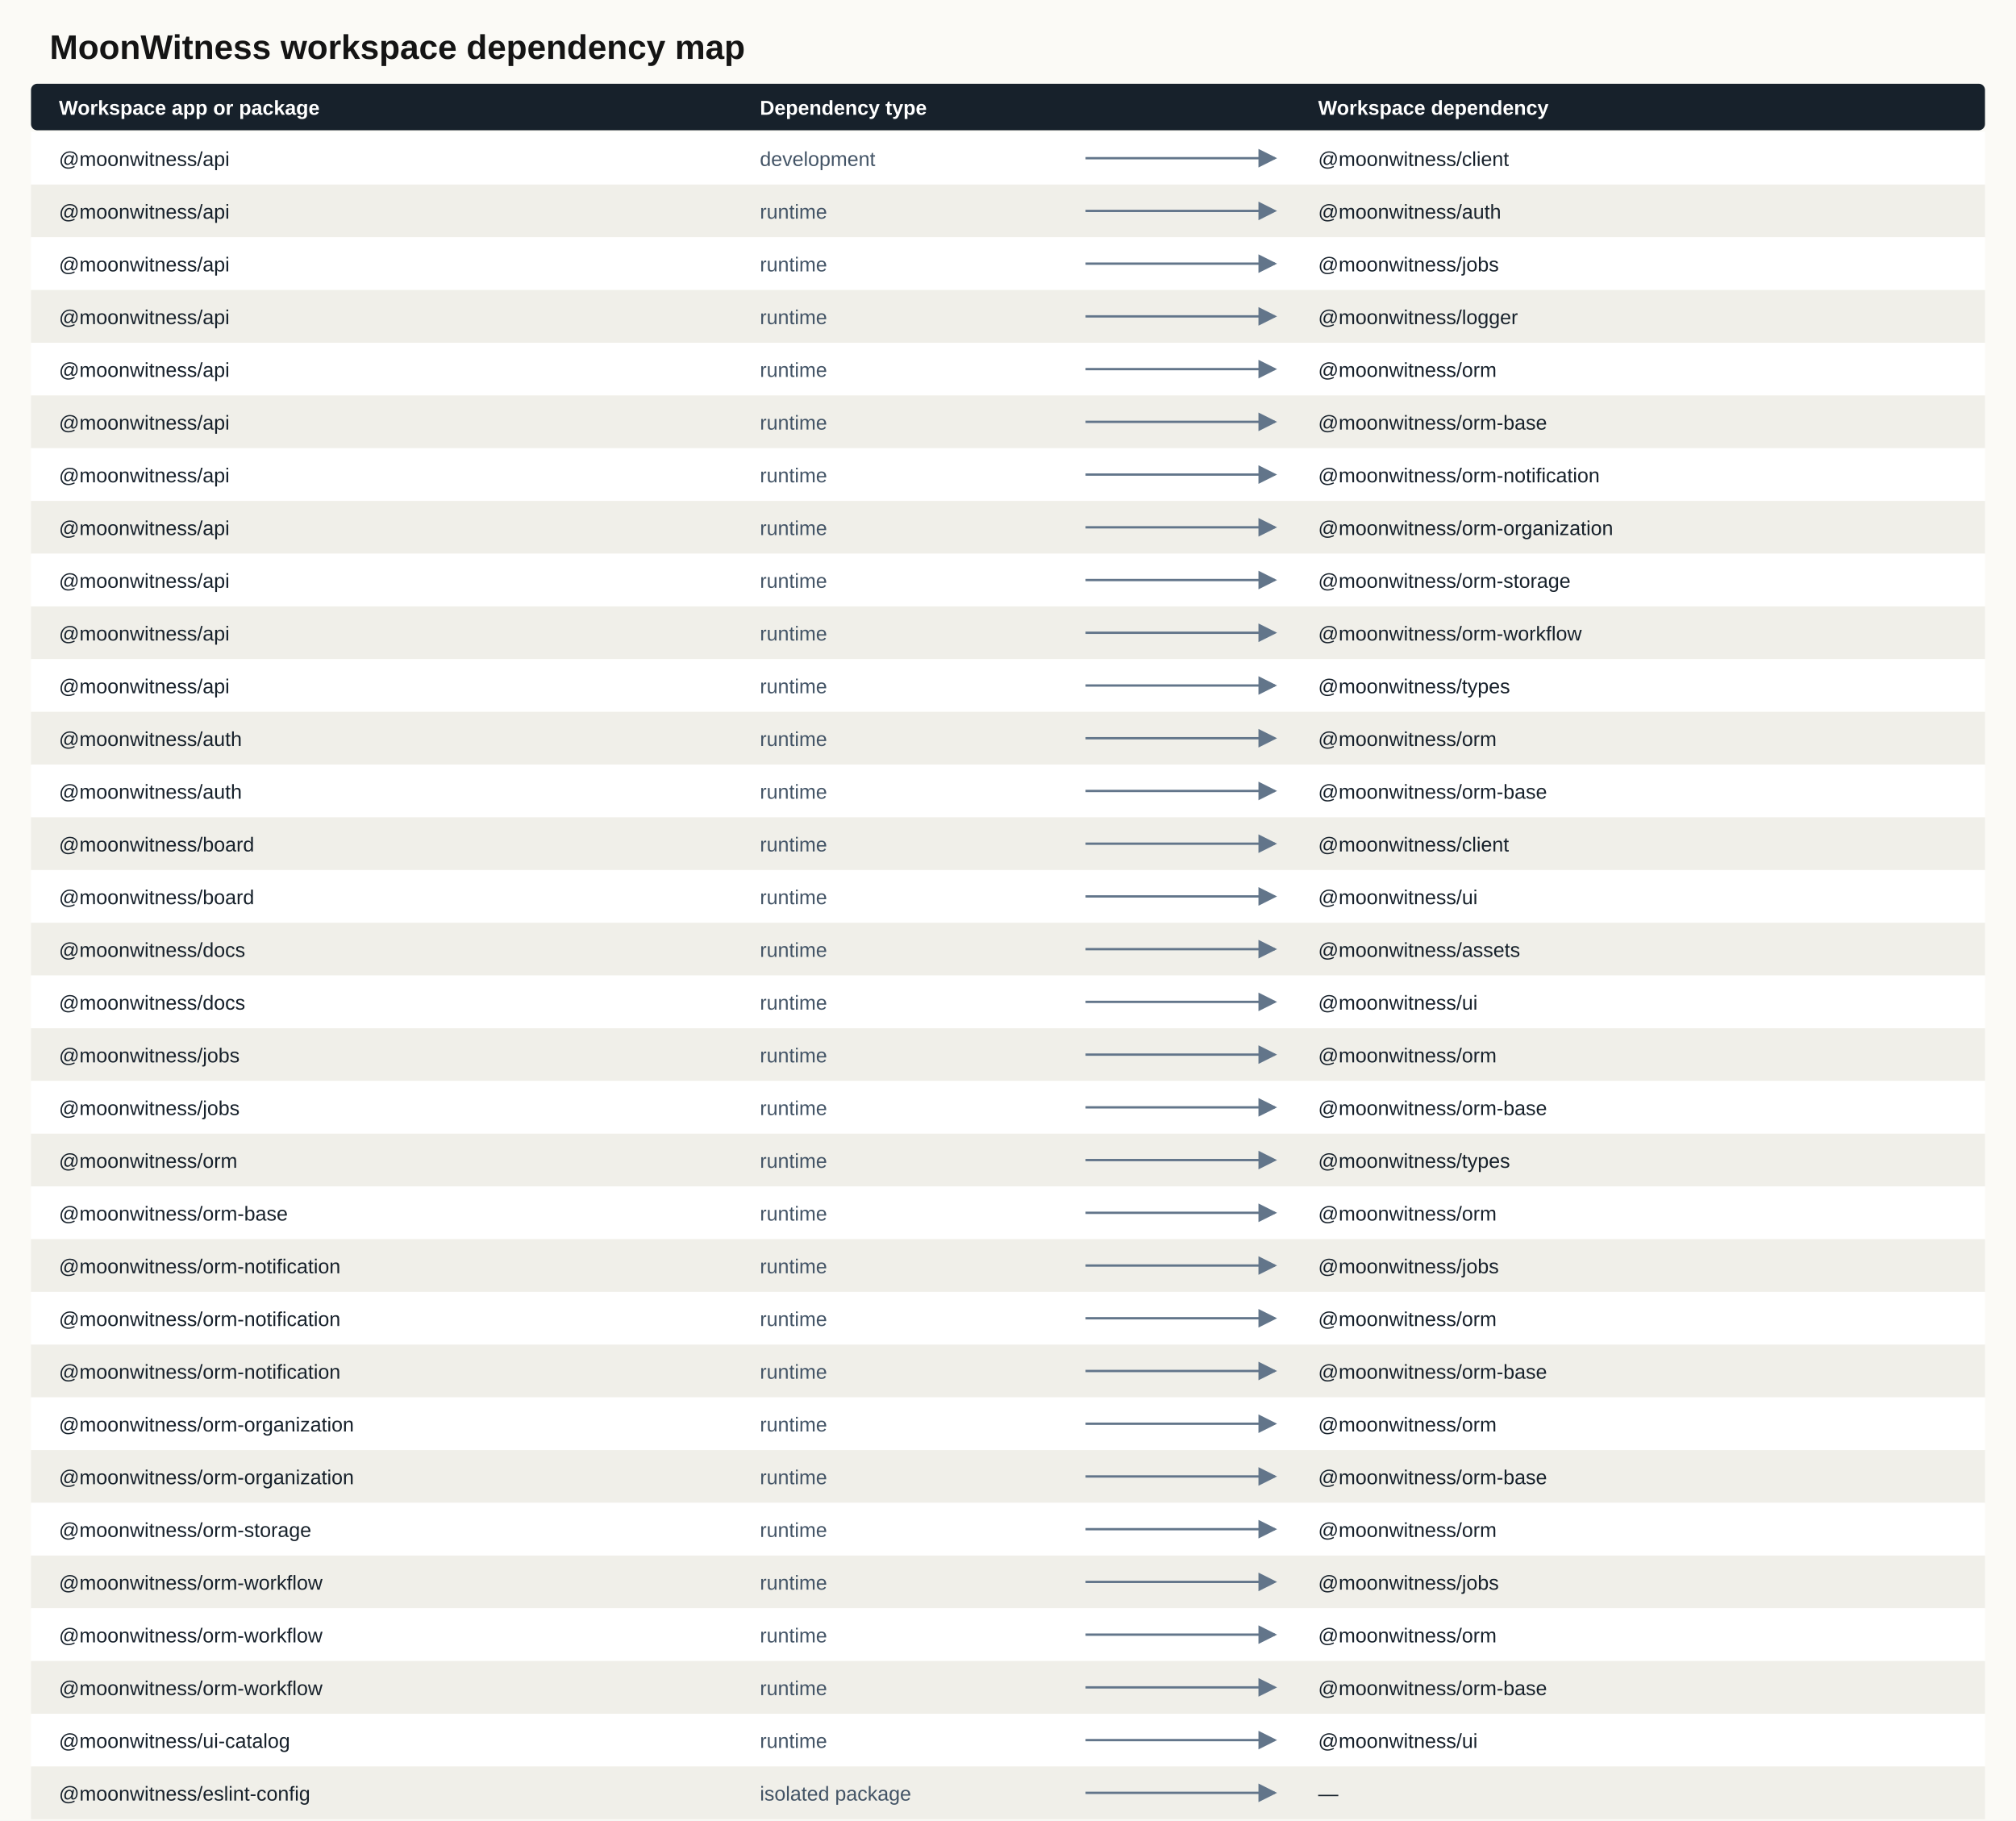
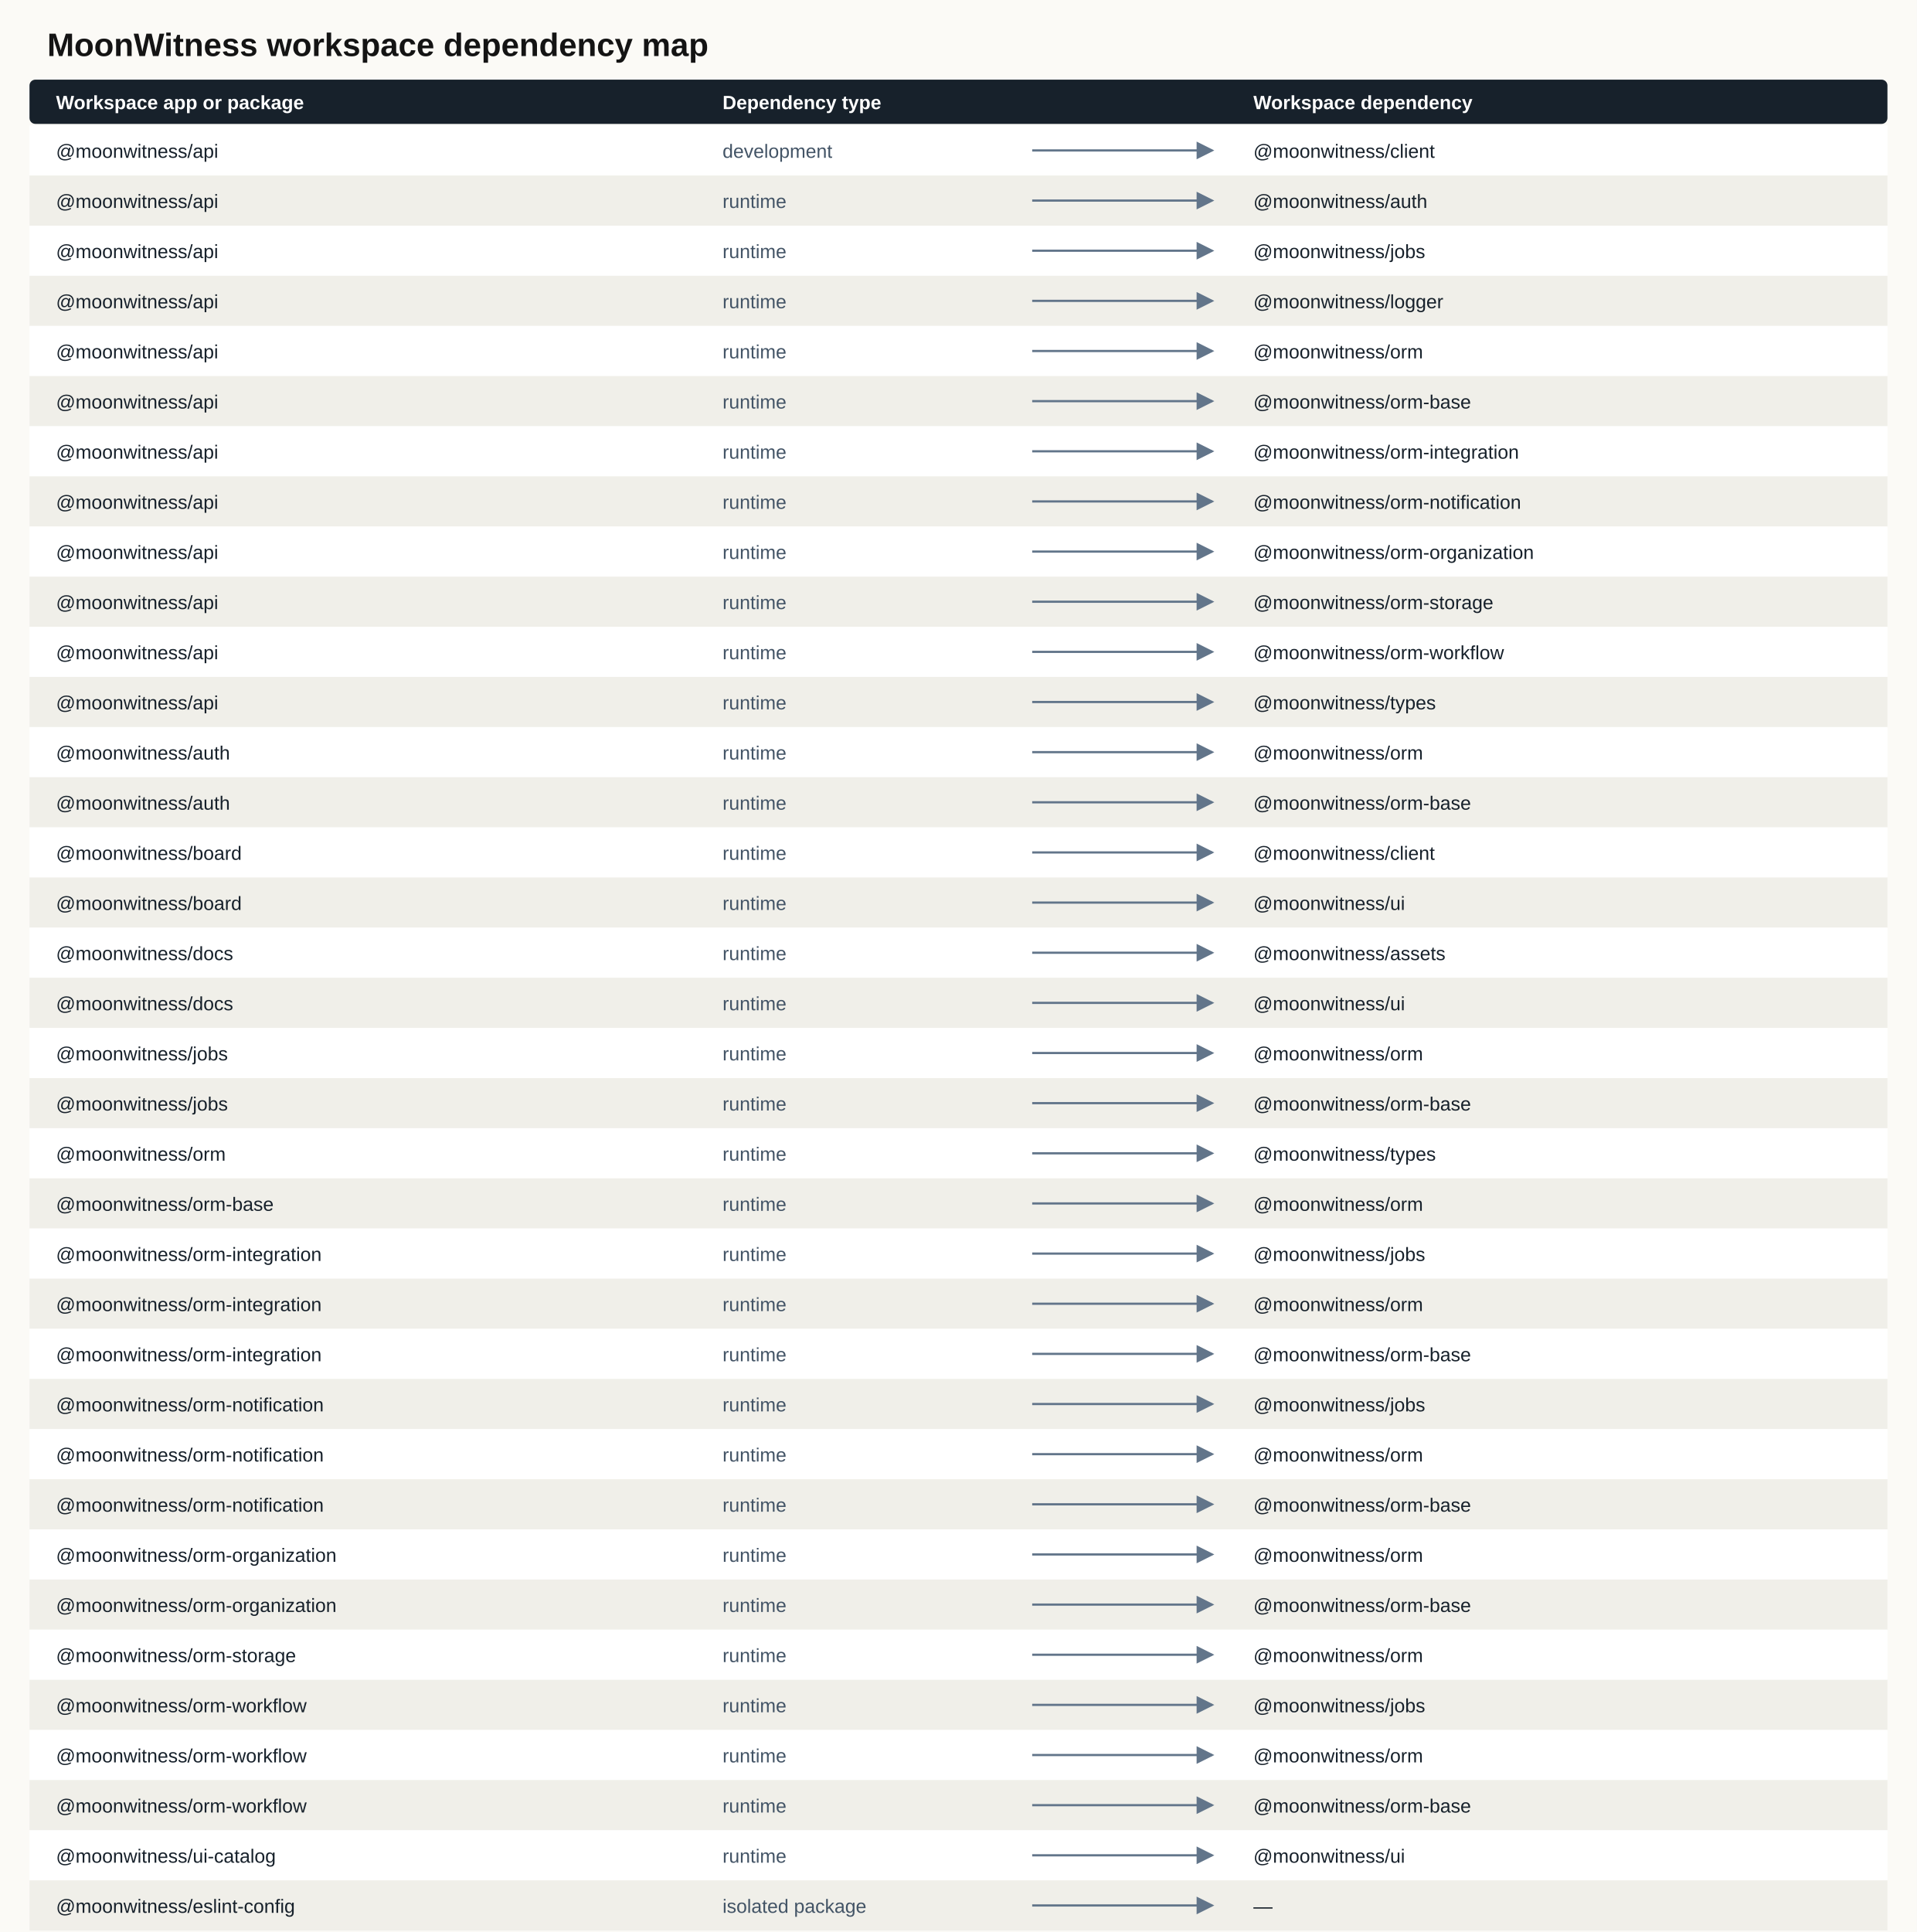
- <svg xmlns="http://www.w3.org/2000/svg" viewBox="0 0 1300 1174" role="img" aria-labelledby="diagram-title diagram-description">
+ <svg xmlns="http://www.w3.org/2000/svg" viewBox="0 0 1300 1310" role="img" aria-labelledby="diagram-title diagram-description">
  <rect width="100%" height="100%" fill="#fbfaf6" />
  <text x="32" y="38" fill="#141414" font-family="Arial,sans-serif" font-size="22" font-weight="700">MoonWitness workspace dependency map</text>
  <defs>
    <marker id="arrow" markerWidth="8" markerHeight="8" refX="7" refY="4" orient="auto">
      <path d="M 0 0 L 8 4 L 0 8 z" fill="#62758a" />
    </marker>
  </defs>
  <rect x="20" y="54" width="1260" height="30" rx="4" fill="#17212b" />
  <text x="38" y="74" fill="#ffffff" font-family="Arial,sans-serif" font-size="13" font-weight="700">Workspace app or package</text>
  <text x="490" y="74" fill="#ffffff" font-family="Arial,sans-serif" font-size="13" font-weight="700">Dependency type</text>
  <text x="850" y="74" fill="#ffffff" font-family="Arial,sans-serif" font-size="13" font-weight="700">Workspace dependency</text>
  <g>
    <rect x="20" y="85" width="1260" height="34" fill="#ffffff" />
    <text x="38" y="107" fill="#17212b" font-family="Arial,sans-serif" font-size="13">@moonwitness/api</text>
    <text x="490" y="107" fill="#435466" font-family="Arial,sans-serif" font-size="13">development</text>
    <path d="M 700 102 H 822" fill="none" stroke="#62758a" stroke-width="1.5" marker-end="url(#arrow)" />
    <text x="850" y="107" fill="#17212b" font-family="Arial,sans-serif" font-size="13">@moonwitness/client</text>
  </g>
  <g>
    <rect x="20" y="119" width="1260" height="34" fill="#f0efe9" />
    <text x="38" y="141" fill="#17212b" font-family="Arial,sans-serif" font-size="13">@moonwitness/api</text>
    <text x="490" y="141" fill="#435466" font-family="Arial,sans-serif" font-size="13">runtime</text>
    <path d="M 700 136 H 822" fill="none" stroke="#62758a" stroke-width="1.5" marker-end="url(#arrow)" />
    <text x="850" y="141" fill="#17212b" font-family="Arial,sans-serif" font-size="13">@moonwitness/auth</text>
  </g>
  <g>
    <rect x="20" y="153" width="1260" height="34" fill="#ffffff" />
    <text x="38" y="175" fill="#17212b" font-family="Arial,sans-serif" font-size="13">@moonwitness/api</text>
    <text x="490" y="175" fill="#435466" font-family="Arial,sans-serif" font-size="13">runtime</text>
    <path d="M 700 170 H 822" fill="none" stroke="#62758a" stroke-width="1.5" marker-end="url(#arrow)" />
    <text x="850" y="175" fill="#17212b" font-family="Arial,sans-serif" font-size="13">@moonwitness/jobs</text>
  </g>
  <g>
    <rect x="20" y="187" width="1260" height="34" fill="#f0efe9" />
    <text x="38" y="209" fill="#17212b" font-family="Arial,sans-serif" font-size="13">@moonwitness/api</text>
    <text x="490" y="209" fill="#435466" font-family="Arial,sans-serif" font-size="13">runtime</text>
    <path d="M 700 204 H 822" fill="none" stroke="#62758a" stroke-width="1.5" marker-end="url(#arrow)" />
    <text x="850" y="209" fill="#17212b" font-family="Arial,sans-serif" font-size="13">@moonwitness/logger</text>
  </g>
  <g>
    <rect x="20" y="221" width="1260" height="34" fill="#ffffff" />
    <text x="38" y="243" fill="#17212b" font-family="Arial,sans-serif" font-size="13">@moonwitness/api</text>
    <text x="490" y="243" fill="#435466" font-family="Arial,sans-serif" font-size="13">runtime</text>
    <path d="M 700 238 H 822" fill="none" stroke="#62758a" stroke-width="1.5" marker-end="url(#arrow)" />
    <text x="850" y="243" fill="#17212b" font-family="Arial,sans-serif" font-size="13">@moonwitness/orm</text>
  </g>
  <g>
    <rect x="20" y="255" width="1260" height="34" fill="#f0efe9" />
    <text x="38" y="277" fill="#17212b" font-family="Arial,sans-serif" font-size="13">@moonwitness/api</text>
    <text x="490" y="277" fill="#435466" font-family="Arial,sans-serif" font-size="13">runtime</text>
    <path d="M 700 272 H 822" fill="none" stroke="#62758a" stroke-width="1.5" marker-end="url(#arrow)" />
    <text x="850" y="277" fill="#17212b" font-family="Arial,sans-serif" font-size="13">@moonwitness/orm-base</text>
  </g>
  <g>
    <rect x="20" y="289" width="1260" height="34" fill="#ffffff" />
    <text x="38" y="311" fill="#17212b" font-family="Arial,sans-serif" font-size="13">@moonwitness/api</text>
    <text x="490" y="311" fill="#435466" font-family="Arial,sans-serif" font-size="13">runtime</text>
    <path d="M 700 306 H 822" fill="none" stroke="#62758a" stroke-width="1.5" marker-end="url(#arrow)" />
-     <text x="850" y="311" fill="#17212b" font-family="Arial,sans-serif" font-size="13">@moonwitness/orm-notification</text>
+     <text x="850" y="311" fill="#17212b" font-family="Arial,sans-serif" font-size="13">@moonwitness/orm-integration</text>
  </g>
  <g>
    <rect x="20" y="323" width="1260" height="34" fill="#f0efe9" />
    <text x="38" y="345" fill="#17212b" font-family="Arial,sans-serif" font-size="13">@moonwitness/api</text>
    <text x="490" y="345" fill="#435466" font-family="Arial,sans-serif" font-size="13">runtime</text>
    <path d="M 700 340 H 822" fill="none" stroke="#62758a" stroke-width="1.5" marker-end="url(#arrow)" />
-     <text x="850" y="345" fill="#17212b" font-family="Arial,sans-serif" font-size="13">@moonwitness/orm-organization</text>
+     <text x="850" y="345" fill="#17212b" font-family="Arial,sans-serif" font-size="13">@moonwitness/orm-notification</text>
  </g>
  <g>
    <rect x="20" y="357" width="1260" height="34" fill="#ffffff" />
    <text x="38" y="379" fill="#17212b" font-family="Arial,sans-serif" font-size="13">@moonwitness/api</text>
    <text x="490" y="379" fill="#435466" font-family="Arial,sans-serif" font-size="13">runtime</text>
    <path d="M 700 374 H 822" fill="none" stroke="#62758a" stroke-width="1.5" marker-end="url(#arrow)" />
-     <text x="850" y="379" fill="#17212b" font-family="Arial,sans-serif" font-size="13">@moonwitness/orm-storage</text>
+     <text x="850" y="379" fill="#17212b" font-family="Arial,sans-serif" font-size="13">@moonwitness/orm-organization</text>
  </g>
  <g>
    <rect x="20" y="391" width="1260" height="34" fill="#f0efe9" />
    <text x="38" y="413" fill="#17212b" font-family="Arial,sans-serif" font-size="13">@moonwitness/api</text>
    <text x="490" y="413" fill="#435466" font-family="Arial,sans-serif" font-size="13">runtime</text>
    <path d="M 700 408 H 822" fill="none" stroke="#62758a" stroke-width="1.5" marker-end="url(#arrow)" />
-     <text x="850" y="413" fill="#17212b" font-family="Arial,sans-serif" font-size="13">@moonwitness/orm-workflow</text>
+     <text x="850" y="413" fill="#17212b" font-family="Arial,sans-serif" font-size="13">@moonwitness/orm-storage</text>
  </g>
  <g>
    <rect x="20" y="425" width="1260" height="34" fill="#ffffff" />
    <text x="38" y="447" fill="#17212b" font-family="Arial,sans-serif" font-size="13">@moonwitness/api</text>
    <text x="490" y="447" fill="#435466" font-family="Arial,sans-serif" font-size="13">runtime</text>
    <path d="M 700 442 H 822" fill="none" stroke="#62758a" stroke-width="1.5" marker-end="url(#arrow)" />
-     <text x="850" y="447" fill="#17212b" font-family="Arial,sans-serif" font-size="13">@moonwitness/types</text>
+     <text x="850" y="447" fill="#17212b" font-family="Arial,sans-serif" font-size="13">@moonwitness/orm-workflow</text>
  </g>
  <g>
    <rect x="20" y="459" width="1260" height="34" fill="#f0efe9" />
-     <text x="38" y="481" fill="#17212b" font-family="Arial,sans-serif" font-size="13">@moonwitness/auth</text>
+     <text x="38" y="481" fill="#17212b" font-family="Arial,sans-serif" font-size="13">@moonwitness/api</text>
    <text x="490" y="481" fill="#435466" font-family="Arial,sans-serif" font-size="13">runtime</text>
    <path d="M 700 476 H 822" fill="none" stroke="#62758a" stroke-width="1.5" marker-end="url(#arrow)" />
-     <text x="850" y="481" fill="#17212b" font-family="Arial,sans-serif" font-size="13">@moonwitness/orm</text>
+     <text x="850" y="481" fill="#17212b" font-family="Arial,sans-serif" font-size="13">@moonwitness/types</text>
  </g>
  <g>
    <rect x="20" y="493" width="1260" height="34" fill="#ffffff" />
    <text x="38" y="515" fill="#17212b" font-family="Arial,sans-serif" font-size="13">@moonwitness/auth</text>
    <text x="490" y="515" fill="#435466" font-family="Arial,sans-serif" font-size="13">runtime</text>
    <path d="M 700 510 H 822" fill="none" stroke="#62758a" stroke-width="1.5" marker-end="url(#arrow)" />
-     <text x="850" y="515" fill="#17212b" font-family="Arial,sans-serif" font-size="13">@moonwitness/orm-base</text>
+     <text x="850" y="515" fill="#17212b" font-family="Arial,sans-serif" font-size="13">@moonwitness/orm</text>
  </g>
  <g>
    <rect x="20" y="527" width="1260" height="34" fill="#f0efe9" />
-     <text x="38" y="549" fill="#17212b" font-family="Arial,sans-serif" font-size="13">@moonwitness/board</text>
+     <text x="38" y="549" fill="#17212b" font-family="Arial,sans-serif" font-size="13">@moonwitness/auth</text>
    <text x="490" y="549" fill="#435466" font-family="Arial,sans-serif" font-size="13">runtime</text>
    <path d="M 700 544 H 822" fill="none" stroke="#62758a" stroke-width="1.5" marker-end="url(#arrow)" />
-     <text x="850" y="549" fill="#17212b" font-family="Arial,sans-serif" font-size="13">@moonwitness/client</text>
+     <text x="850" y="549" fill="#17212b" font-family="Arial,sans-serif" font-size="13">@moonwitness/orm-base</text>
  </g>
  <g>
    <rect x="20" y="561" width="1260" height="34" fill="#ffffff" />
    <text x="38" y="583" fill="#17212b" font-family="Arial,sans-serif" font-size="13">@moonwitness/board</text>
    <text x="490" y="583" fill="#435466" font-family="Arial,sans-serif" font-size="13">runtime</text>
    <path d="M 700 578 H 822" fill="none" stroke="#62758a" stroke-width="1.5" marker-end="url(#arrow)" />
-     <text x="850" y="583" fill="#17212b" font-family="Arial,sans-serif" font-size="13">@moonwitness/ui</text>
+     <text x="850" y="583" fill="#17212b" font-family="Arial,sans-serif" font-size="13">@moonwitness/client</text>
  </g>
  <g>
    <rect x="20" y="595" width="1260" height="34" fill="#f0efe9" />
-     <text x="38" y="617" fill="#17212b" font-family="Arial,sans-serif" font-size="13">@moonwitness/docs</text>
+     <text x="38" y="617" fill="#17212b" font-family="Arial,sans-serif" font-size="13">@moonwitness/board</text>
    <text x="490" y="617" fill="#435466" font-family="Arial,sans-serif" font-size="13">runtime</text>
    <path d="M 700 612 H 822" fill="none" stroke="#62758a" stroke-width="1.5" marker-end="url(#arrow)" />
-     <text x="850" y="617" fill="#17212b" font-family="Arial,sans-serif" font-size="13">@moonwitness/assets</text>
+     <text x="850" y="617" fill="#17212b" font-family="Arial,sans-serif" font-size="13">@moonwitness/ui</text>
  </g>
  <g>
    <rect x="20" y="629" width="1260" height="34" fill="#ffffff" />
    <text x="38" y="651" fill="#17212b" font-family="Arial,sans-serif" font-size="13">@moonwitness/docs</text>
    <text x="490" y="651" fill="#435466" font-family="Arial,sans-serif" font-size="13">runtime</text>
    <path d="M 700 646 H 822" fill="none" stroke="#62758a" stroke-width="1.5" marker-end="url(#arrow)" />
-     <text x="850" y="651" fill="#17212b" font-family="Arial,sans-serif" font-size="13">@moonwitness/ui</text>
+     <text x="850" y="651" fill="#17212b" font-family="Arial,sans-serif" font-size="13">@moonwitness/assets</text>
  </g>
  <g>
    <rect x="20" y="663" width="1260" height="34" fill="#f0efe9" />
-     <text x="38" y="685" fill="#17212b" font-family="Arial,sans-serif" font-size="13">@moonwitness/jobs</text>
+     <text x="38" y="685" fill="#17212b" font-family="Arial,sans-serif" font-size="13">@moonwitness/docs</text>
    <text x="490" y="685" fill="#435466" font-family="Arial,sans-serif" font-size="13">runtime</text>
    <path d="M 700 680 H 822" fill="none" stroke="#62758a" stroke-width="1.5" marker-end="url(#arrow)" />
-     <text x="850" y="685" fill="#17212b" font-family="Arial,sans-serif" font-size="13">@moonwitness/orm</text>
+     <text x="850" y="685" fill="#17212b" font-family="Arial,sans-serif" font-size="13">@moonwitness/ui</text>
  </g>
  <g>
    <rect x="20" y="697" width="1260" height="34" fill="#ffffff" />
    <text x="38" y="719" fill="#17212b" font-family="Arial,sans-serif" font-size="13">@moonwitness/jobs</text>
    <text x="490" y="719" fill="#435466" font-family="Arial,sans-serif" font-size="13">runtime</text>
    <path d="M 700 714 H 822" fill="none" stroke="#62758a" stroke-width="1.5" marker-end="url(#arrow)" />
-     <text x="850" y="719" fill="#17212b" font-family="Arial,sans-serif" font-size="13">@moonwitness/orm-base</text>
+     <text x="850" y="719" fill="#17212b" font-family="Arial,sans-serif" font-size="13">@moonwitness/orm</text>
  </g>
  <g>
    <rect x="20" y="731" width="1260" height="34" fill="#f0efe9" />
-     <text x="38" y="753" fill="#17212b" font-family="Arial,sans-serif" font-size="13">@moonwitness/orm</text>
+     <text x="38" y="753" fill="#17212b" font-family="Arial,sans-serif" font-size="13">@moonwitness/jobs</text>
    <text x="490" y="753" fill="#435466" font-family="Arial,sans-serif" font-size="13">runtime</text>
    <path d="M 700 748 H 822" fill="none" stroke="#62758a" stroke-width="1.5" marker-end="url(#arrow)" />
-     <text x="850" y="753" fill="#17212b" font-family="Arial,sans-serif" font-size="13">@moonwitness/types</text>
+     <text x="850" y="753" fill="#17212b" font-family="Arial,sans-serif" font-size="13">@moonwitness/orm-base</text>
  </g>
  <g>
    <rect x="20" y="765" width="1260" height="34" fill="#ffffff" />
-     <text x="38" y="787" fill="#17212b" font-family="Arial,sans-serif" font-size="13">@moonwitness/orm-base</text>
+     <text x="38" y="787" fill="#17212b" font-family="Arial,sans-serif" font-size="13">@moonwitness/orm</text>
    <text x="490" y="787" fill="#435466" font-family="Arial,sans-serif" font-size="13">runtime</text>
    <path d="M 700 782 H 822" fill="none" stroke="#62758a" stroke-width="1.5" marker-end="url(#arrow)" />
-     <text x="850" y="787" fill="#17212b" font-family="Arial,sans-serif" font-size="13">@moonwitness/orm</text>
+     <text x="850" y="787" fill="#17212b" font-family="Arial,sans-serif" font-size="13">@moonwitness/types</text>
  </g>
  <g>
    <rect x="20" y="799" width="1260" height="34" fill="#f0efe9" />
-     <text x="38" y="821" fill="#17212b" font-family="Arial,sans-serif" font-size="13">@moonwitness/orm-notification</text>
+     <text x="38" y="821" fill="#17212b" font-family="Arial,sans-serif" font-size="13">@moonwitness/orm-base</text>
    <text x="490" y="821" fill="#435466" font-family="Arial,sans-serif" font-size="13">runtime</text>
    <path d="M 700 816 H 822" fill="none" stroke="#62758a" stroke-width="1.5" marker-end="url(#arrow)" />
-     <text x="850" y="821" fill="#17212b" font-family="Arial,sans-serif" font-size="13">@moonwitness/jobs</text>
+     <text x="850" y="821" fill="#17212b" font-family="Arial,sans-serif" font-size="13">@moonwitness/orm</text>
  </g>
  <g>
    <rect x="20" y="833" width="1260" height="34" fill="#ffffff" />
-     <text x="38" y="855" fill="#17212b" font-family="Arial,sans-serif" font-size="13">@moonwitness/orm-notification</text>
+     <text x="38" y="855" fill="#17212b" font-family="Arial,sans-serif" font-size="13">@moonwitness/orm-integration</text>
    <text x="490" y="855" fill="#435466" font-family="Arial,sans-serif" font-size="13">runtime</text>
    <path d="M 700 850 H 822" fill="none" stroke="#62758a" stroke-width="1.5" marker-end="url(#arrow)" />
-     <text x="850" y="855" fill="#17212b" font-family="Arial,sans-serif" font-size="13">@moonwitness/orm</text>
+     <text x="850" y="855" fill="#17212b" font-family="Arial,sans-serif" font-size="13">@moonwitness/jobs</text>
  </g>
  <g>
    <rect x="20" y="867" width="1260" height="34" fill="#f0efe9" />
-     <text x="38" y="889" fill="#17212b" font-family="Arial,sans-serif" font-size="13">@moonwitness/orm-notification</text>
+     <text x="38" y="889" fill="#17212b" font-family="Arial,sans-serif" font-size="13">@moonwitness/orm-integration</text>
    <text x="490" y="889" fill="#435466" font-family="Arial,sans-serif" font-size="13">runtime</text>
    <path d="M 700 884 H 822" fill="none" stroke="#62758a" stroke-width="1.5" marker-end="url(#arrow)" />
-     <text x="850" y="889" fill="#17212b" font-family="Arial,sans-serif" font-size="13">@moonwitness/orm-base</text>
+     <text x="850" y="889" fill="#17212b" font-family="Arial,sans-serif" font-size="13">@moonwitness/orm</text>
  </g>
  <g>
    <rect x="20" y="901" width="1260" height="34" fill="#ffffff" />
-     <text x="38" y="923" fill="#17212b" font-family="Arial,sans-serif" font-size="13">@moonwitness/orm-organization</text>
+     <text x="38" y="923" fill="#17212b" font-family="Arial,sans-serif" font-size="13">@moonwitness/orm-integration</text>
    <text x="490" y="923" fill="#435466" font-family="Arial,sans-serif" font-size="13">runtime</text>
    <path d="M 700 918 H 822" fill="none" stroke="#62758a" stroke-width="1.5" marker-end="url(#arrow)" />
-     <text x="850" y="923" fill="#17212b" font-family="Arial,sans-serif" font-size="13">@moonwitness/orm</text>
+     <text x="850" y="923" fill="#17212b" font-family="Arial,sans-serif" font-size="13">@moonwitness/orm-base</text>
  </g>
  <g>
    <rect x="20" y="935" width="1260" height="34" fill="#f0efe9" />
-     <text x="38" y="957" fill="#17212b" font-family="Arial,sans-serif" font-size="13">@moonwitness/orm-organization</text>
+     <text x="38" y="957" fill="#17212b" font-family="Arial,sans-serif" font-size="13">@moonwitness/orm-notification</text>
    <text x="490" y="957" fill="#435466" font-family="Arial,sans-serif" font-size="13">runtime</text>
    <path d="M 700 952 H 822" fill="none" stroke="#62758a" stroke-width="1.5" marker-end="url(#arrow)" />
-     <text x="850" y="957" fill="#17212b" font-family="Arial,sans-serif" font-size="13">@moonwitness/orm-base</text>
+     <text x="850" y="957" fill="#17212b" font-family="Arial,sans-serif" font-size="13">@moonwitness/jobs</text>
  </g>
  <g>
    <rect x="20" y="969" width="1260" height="34" fill="#ffffff" />
-     <text x="38" y="991" fill="#17212b" font-family="Arial,sans-serif" font-size="13">@moonwitness/orm-storage</text>
+     <text x="38" y="991" fill="#17212b" font-family="Arial,sans-serif" font-size="13">@moonwitness/orm-notification</text>
    <text x="490" y="991" fill="#435466" font-family="Arial,sans-serif" font-size="13">runtime</text>
    <path d="M 700 986 H 822" fill="none" stroke="#62758a" stroke-width="1.5" marker-end="url(#arrow)" />
    <text x="850" y="991" fill="#17212b" font-family="Arial,sans-serif" font-size="13">@moonwitness/orm</text>
  </g>
  <g>
    <rect x="20" y="1003" width="1260" height="34" fill="#f0efe9" />
-     <text x="38" y="1025" fill="#17212b" font-family="Arial,sans-serif" font-size="13">@moonwitness/orm-workflow</text>
+     <text x="38" y="1025" fill="#17212b" font-family="Arial,sans-serif" font-size="13">@moonwitness/orm-notification</text>
    <text x="490" y="1025" fill="#435466" font-family="Arial,sans-serif" font-size="13">runtime</text>
    <path d="M 700 1020 H 822" fill="none" stroke="#62758a" stroke-width="1.5" marker-end="url(#arrow)" />
-     <text x="850" y="1025" fill="#17212b" font-family="Arial,sans-serif" font-size="13">@moonwitness/jobs</text>
+     <text x="850" y="1025" fill="#17212b" font-family="Arial,sans-serif" font-size="13">@moonwitness/orm-base</text>
  </g>
  <g>
    <rect x="20" y="1037" width="1260" height="34" fill="#ffffff" />
-     <text x="38" y="1059" fill="#17212b" font-family="Arial,sans-serif" font-size="13">@moonwitness/orm-workflow</text>
+     <text x="38" y="1059" fill="#17212b" font-family="Arial,sans-serif" font-size="13">@moonwitness/orm-organization</text>
    <text x="490" y="1059" fill="#435466" font-family="Arial,sans-serif" font-size="13">runtime</text>
    <path d="M 700 1054 H 822" fill="none" stroke="#62758a" stroke-width="1.5" marker-end="url(#arrow)" />
    <text x="850" y="1059" fill="#17212b" font-family="Arial,sans-serif" font-size="13">@moonwitness/orm</text>
  </g>
  <g>
    <rect x="20" y="1071" width="1260" height="34" fill="#f0efe9" />
-     <text x="38" y="1093" fill="#17212b" font-family="Arial,sans-serif" font-size="13">@moonwitness/orm-workflow</text>
+     <text x="38" y="1093" fill="#17212b" font-family="Arial,sans-serif" font-size="13">@moonwitness/orm-organization</text>
    <text x="490" y="1093" fill="#435466" font-family="Arial,sans-serif" font-size="13">runtime</text>
    <path d="M 700 1088 H 822" fill="none" stroke="#62758a" stroke-width="1.5" marker-end="url(#arrow)" />
    <text x="850" y="1093" fill="#17212b" font-family="Arial,sans-serif" font-size="13">@moonwitness/orm-base</text>
  </g>
  <g>
    <rect x="20" y="1105" width="1260" height="34" fill="#ffffff" />
-     <text x="38" y="1127" fill="#17212b" font-family="Arial,sans-serif" font-size="13">@moonwitness/ui-catalog</text>
+     <text x="38" y="1127" fill="#17212b" font-family="Arial,sans-serif" font-size="13">@moonwitness/orm-storage</text>
    <text x="490" y="1127" fill="#435466" font-family="Arial,sans-serif" font-size="13">runtime</text>
    <path d="M 700 1122 H 822" fill="none" stroke="#62758a" stroke-width="1.5" marker-end="url(#arrow)" />
-     <text x="850" y="1127" fill="#17212b" font-family="Arial,sans-serif" font-size="13">@moonwitness/ui</text>
+     <text x="850" y="1127" fill="#17212b" font-family="Arial,sans-serif" font-size="13">@moonwitness/orm</text>
  </g>
  <g>
    <rect x="20" y="1139" width="1260" height="34" fill="#f0efe9" />
-     <text x="38" y="1161" fill="#17212b" font-family="Arial,sans-serif" font-size="13">@moonwitness/eslint-config</text>
-     <text x="490" y="1161" fill="#435466" font-family="Arial,sans-serif" font-size="13">isolated package</text>
+     <text x="38" y="1161" fill="#17212b" font-family="Arial,sans-serif" font-size="13">@moonwitness/orm-workflow</text>
+     <text x="490" y="1161" fill="#435466" font-family="Arial,sans-serif" font-size="13">runtime</text>
    <path d="M 700 1156 H 822" fill="none" stroke="#62758a" stroke-width="1.5" marker-end="url(#arrow)" />
-     <text x="850" y="1161" fill="#17212b" font-family="Arial,sans-serif" font-size="13">—</text>
+     <text x="850" y="1161" fill="#17212b" font-family="Arial,sans-serif" font-size="13">@moonwitness/jobs</text>
+   </g>
+   <g>
+     <rect x="20" y="1173" width="1260" height="34" fill="#ffffff" />
+     <text x="38" y="1195" fill="#17212b" font-family="Arial,sans-serif" font-size="13">@moonwitness/orm-workflow</text>
+     <text x="490" y="1195" fill="#435466" font-family="Arial,sans-serif" font-size="13">runtime</text>
+     <path d="M 700 1190 H 822" fill="none" stroke="#62758a" stroke-width="1.5" marker-end="url(#arrow)" />
+     <text x="850" y="1195" fill="#17212b" font-family="Arial,sans-serif" font-size="13">@moonwitness/orm</text>
+   </g>
+   <g>
+     <rect x="20" y="1207" width="1260" height="34" fill="#f0efe9" />
+     <text x="38" y="1229" fill="#17212b" font-family="Arial,sans-serif" font-size="13">@moonwitness/orm-workflow</text>
+     <text x="490" y="1229" fill="#435466" font-family="Arial,sans-serif" font-size="13">runtime</text>
+     <path d="M 700 1224 H 822" fill="none" stroke="#62758a" stroke-width="1.5" marker-end="url(#arrow)" />
+     <text x="850" y="1229" fill="#17212b" font-family="Arial,sans-serif" font-size="13">@moonwitness/orm-base</text>
+   </g>
+   <g>
+     <rect x="20" y="1241" width="1260" height="34" fill="#ffffff" />
+     <text x="38" y="1263" fill="#17212b" font-family="Arial,sans-serif" font-size="13">@moonwitness/ui-catalog</text>
+     <text x="490" y="1263" fill="#435466" font-family="Arial,sans-serif" font-size="13">runtime</text>
+     <path d="M 700 1258 H 822" fill="none" stroke="#62758a" stroke-width="1.5" marker-end="url(#arrow)" />
+     <text x="850" y="1263" fill="#17212b" font-family="Arial,sans-serif" font-size="13">@moonwitness/ui</text>
+   </g>
+   <g>
+     <rect x="20" y="1275" width="1260" height="34" fill="#f0efe9" />
+     <text x="38" y="1297" fill="#17212b" font-family="Arial,sans-serif" font-size="13">@moonwitness/eslint-config</text>
+     <text x="490" y="1297" fill="#435466" font-family="Arial,sans-serif" font-size="13">isolated package</text>
+     <path d="M 700 1292 H 822" fill="none" stroke="#62758a" stroke-width="1.5" marker-end="url(#arrow)" />
+     <text x="850" y="1297" fill="#17212b" font-family="Arial,sans-serif" font-size="13">—</text>
  </g>
</svg>
